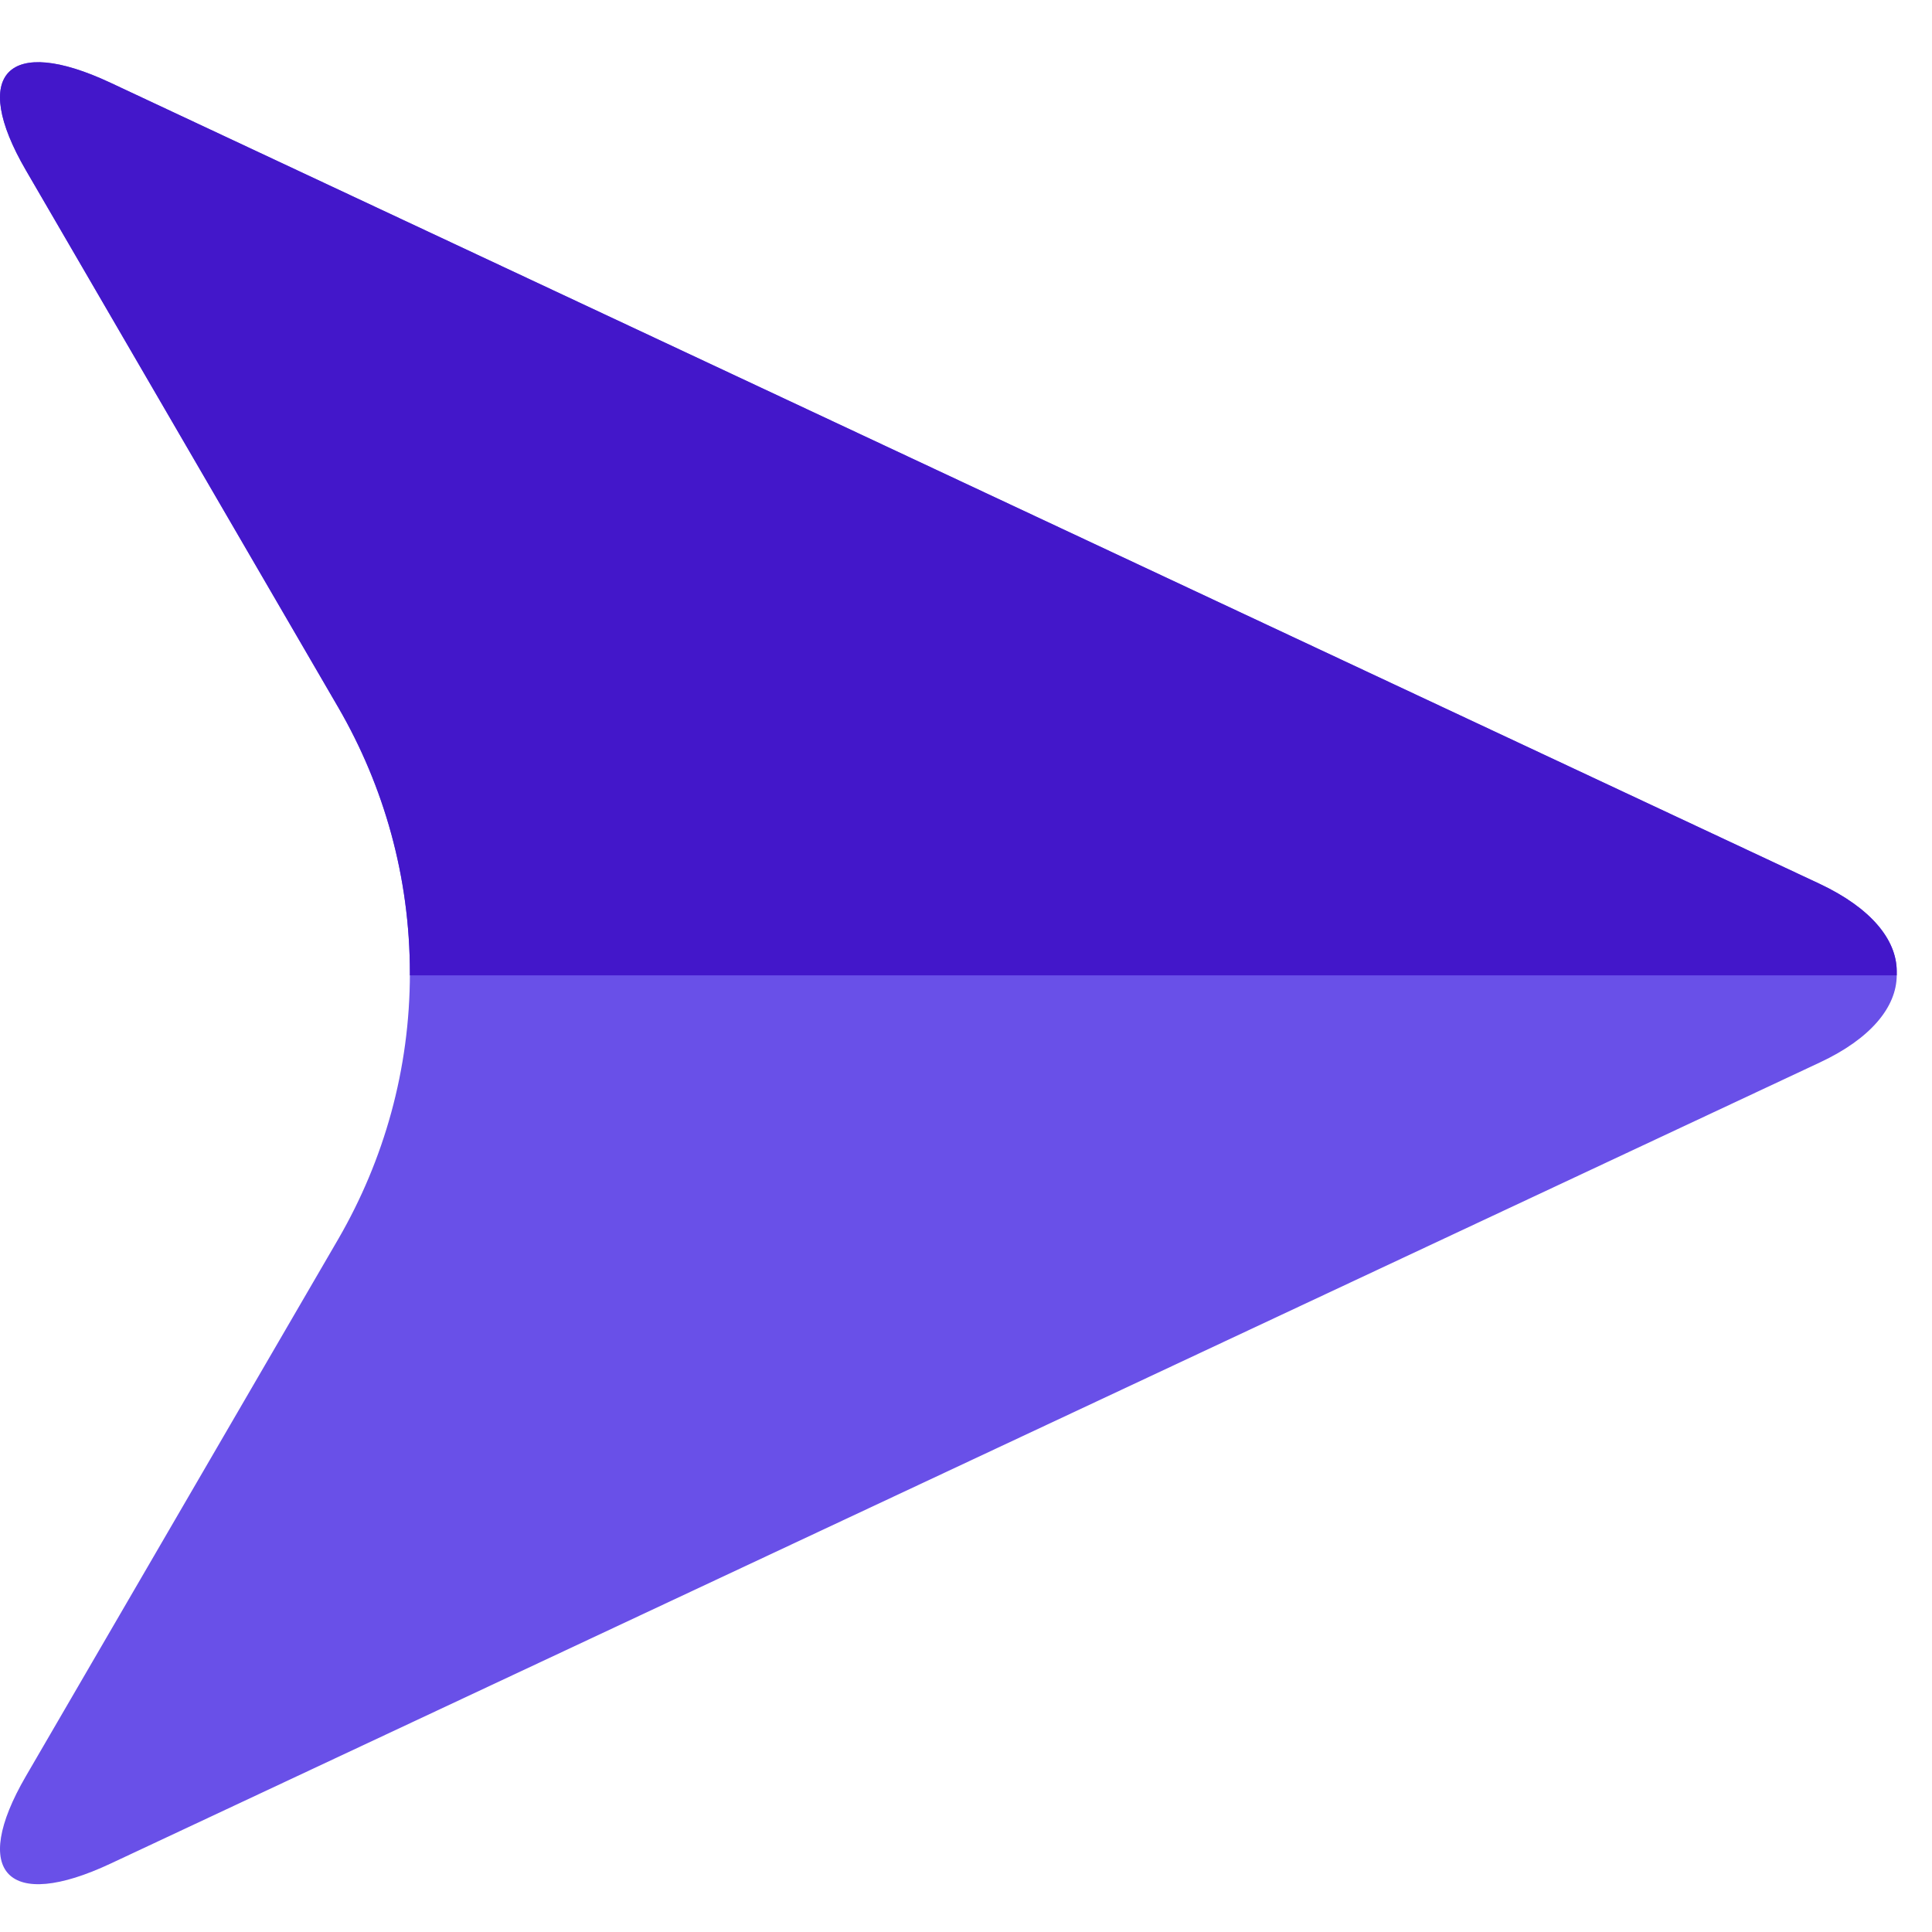
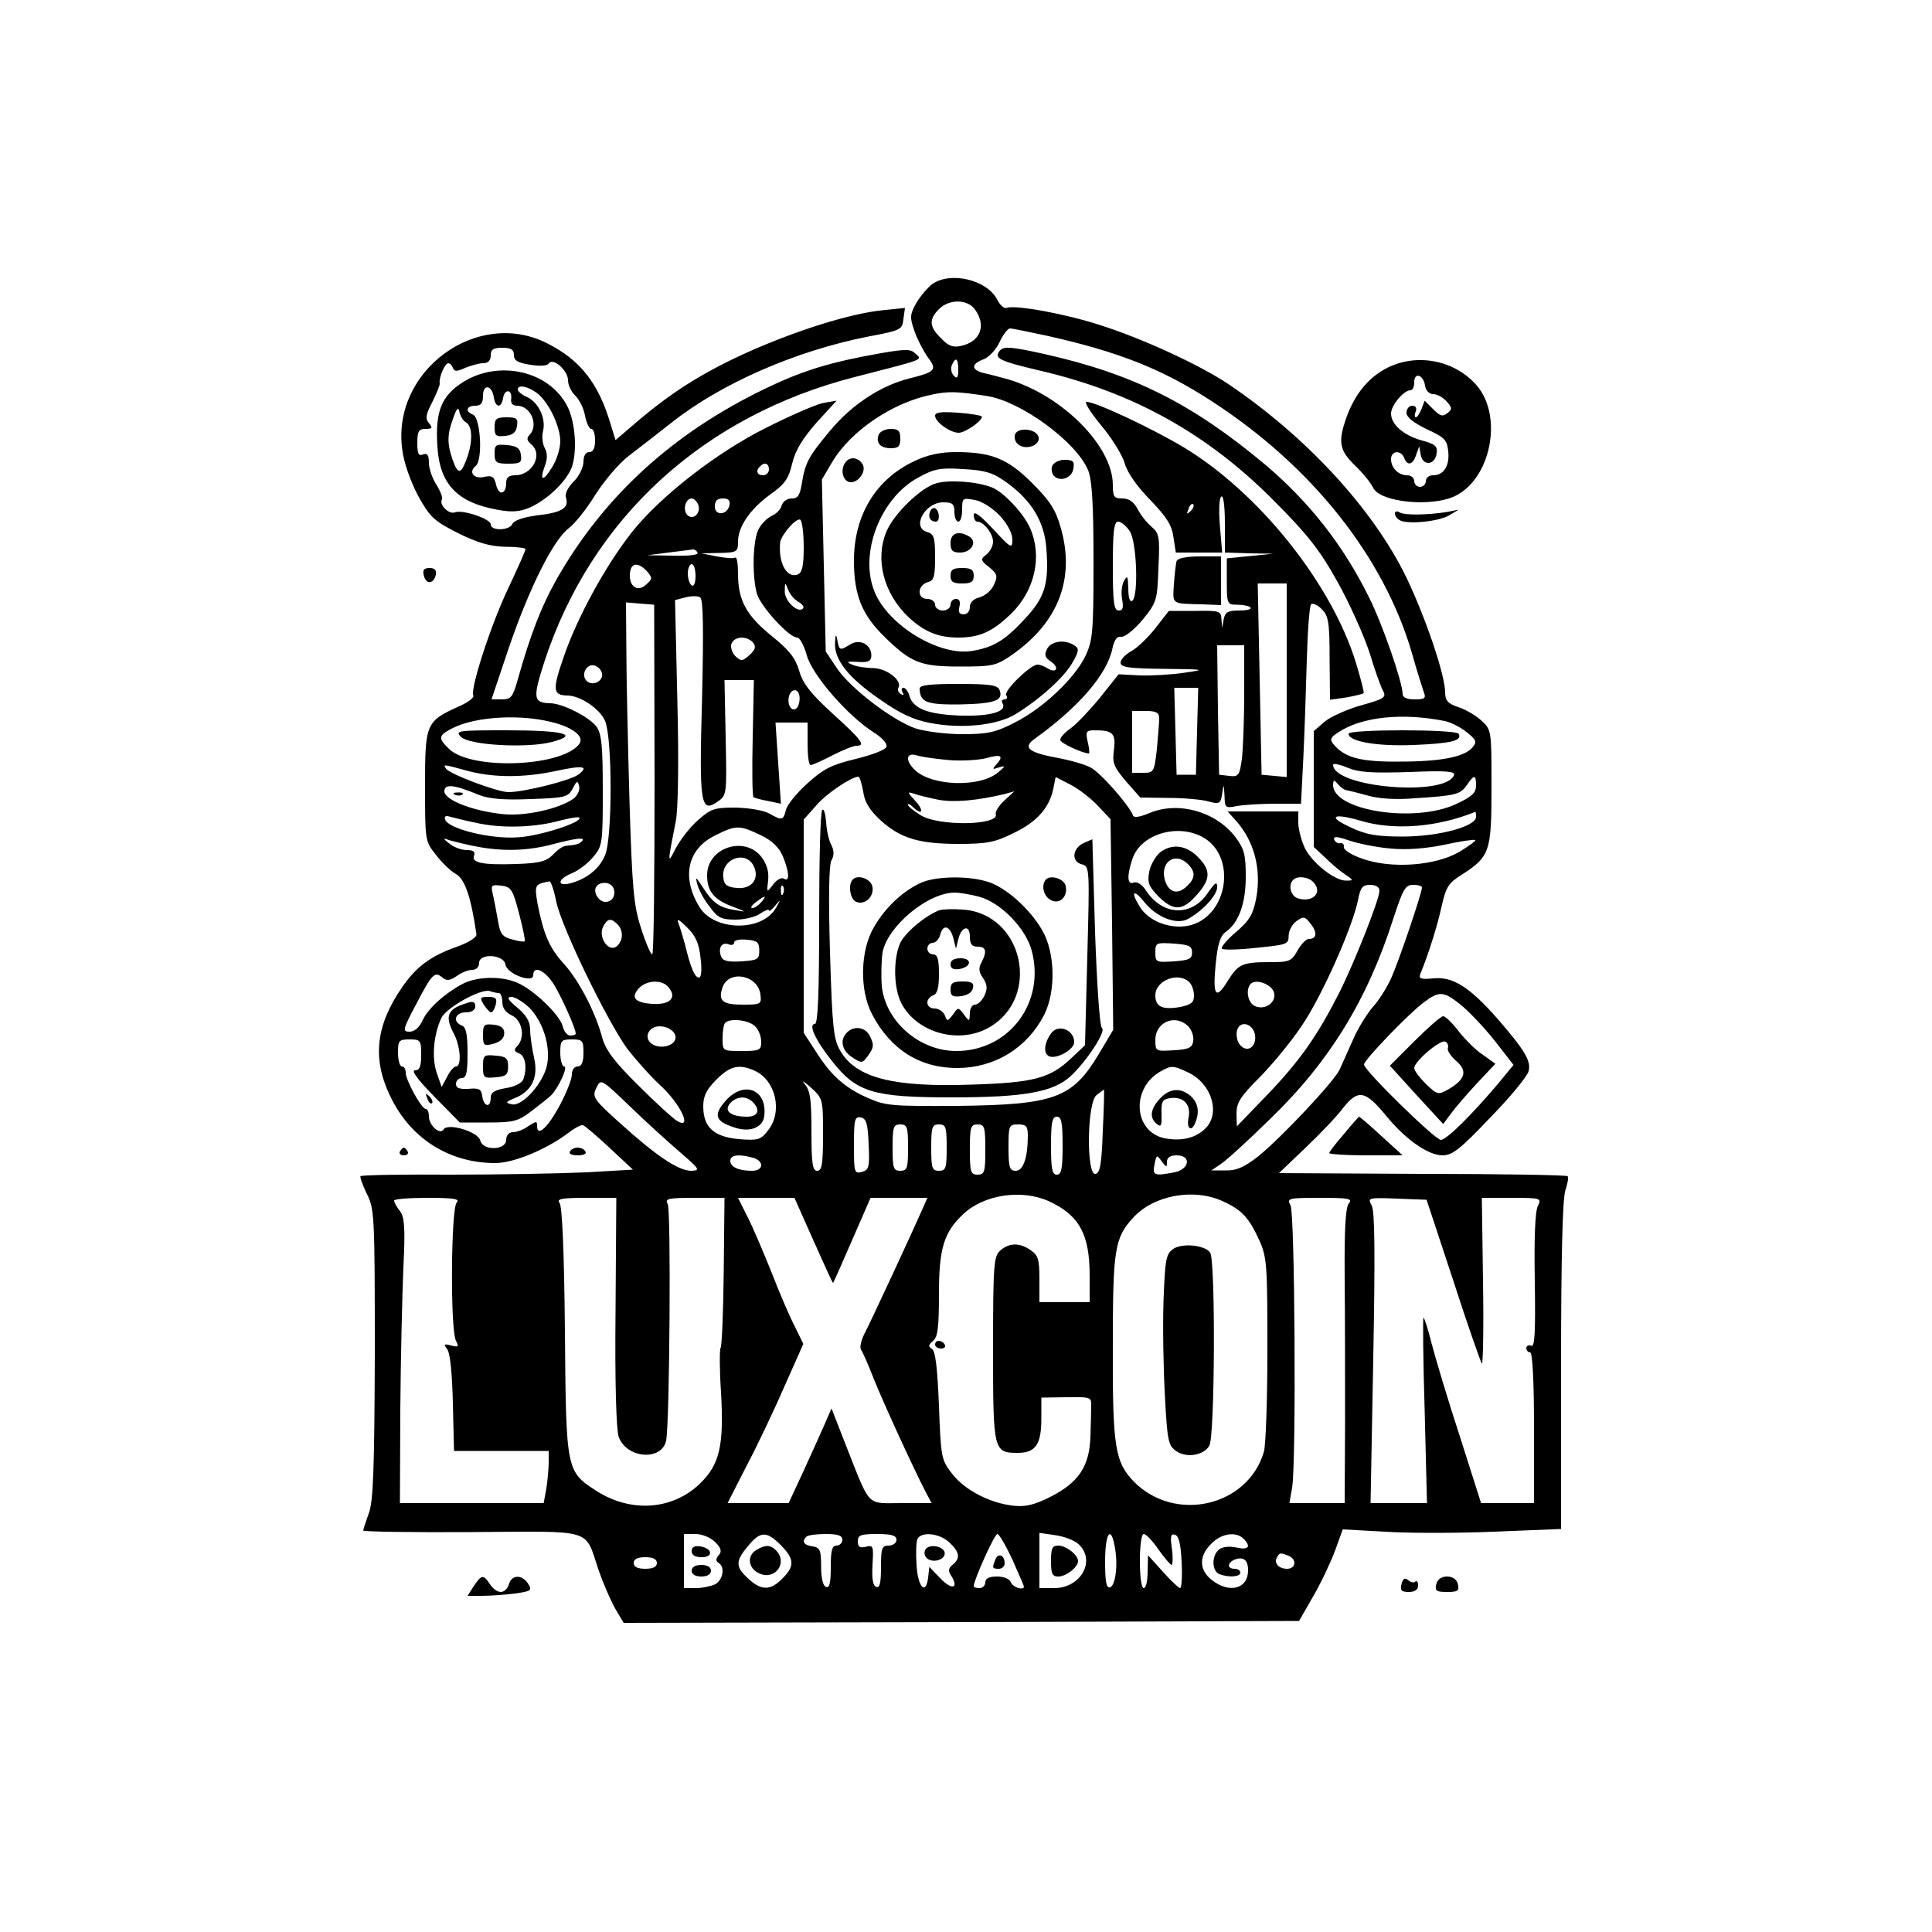
- <svg xmlns="http://www.w3.org/2000/svg" width="31" height="31" viewBox="0 0 31 31" fill="none">
-   <path d="M30.434 15.616V15.652C30.431 16.158 30.018 16.666 29.2 17.048L1.775 29.902C0.126 30.676 -0.483 30.046 0.414 28.502L5.432 19.874C6.16 18.614 6.577 17.163 6.577 15.616C6.577 14.069 6.16 12.616 5.432 11.358L0.414 2.729C-0.483 1.185 0.126 0.555 1.775 1.329L29.2 14.183C30.018 14.569 30.431 15.074 30.434 15.58V15.616Z" fill="#6950E8" />
-   <mask id="mask0_2669_16987" style="mask-type:alpha" maskUnits="userSpaceOnUse" x="0" y="0" width="31" height="16">
-     <rect y="0.65" width="30.5" height="15" fill="#D9D9D9" />
-   </mask>
-   <g mask="url(#mask0_2669_16987)">
-     <path d="M30.434 15.616V15.652C30.431 16.158 30.018 16.666 29.2 17.048L1.775 29.902C0.126 30.676 -0.483 30.046 0.414 28.502L5.432 19.874C6.16 18.614 6.577 17.163 6.577 15.616C6.577 14.069 6.16 12.616 5.432 11.358L0.414 2.729C-0.483 1.185 0.126 0.555 1.775 1.329L29.2 14.183C30.018 14.569 30.431 15.074 30.434 15.58V15.616Z" fill="#4317CA" />
+ <svg xmlns="http://www.w3.org/2000/svg" version="1.0" width="500pt" height="500pt" viewBox="0 0 500 500" preserveAspectRatio="xMidYMid meet">
+   <g transform="translate(0,500) scale(0.1,-0.1)" fill="#000000" stroke="none">
+     <path d="M2413 4265 c-11 -8 -30 -30 -41 -48 -17 -30 -18 -38 -6 -72 7 -21 23 -52 34 -68 26 -34 22 -39 -45 -56 -74 -18 -151 -68 -207 -136 -55 -66 -64 -81 -73 -137 -5 -30 -10 -38 -26 -38 -12 0 -23 -8 -26 -18 -2 -10 -14 -22 -26 -27 -12 -6 -27 -21 -34 -35 -15 -29 -17 -121 -4 -167 10 -33 83 -113 104 -113 7 0 18 -21 25 -46 14 -51 106 -157 174 -200 22 -14 35 -29 32 -37 -3 -8 -38 -21 -79 -31 -62 -15 -83 -25 -125 -63 -28 -25 -53 -56 -56 -69 -7 -28 -10 -28 -44 -9 -14 8 -52 14 -86 15 -55 0 -64 -3 -97 -32 -21 -18 -46 -51 -58 -73 -22 -44 -22 -41 0 70 6 30 8 153 4 311 l-6 261 27 7 c15 4 32 4 38 0 8 -5 9 -79 5 -259 -8 -278 -4 -301 41 -269 23 16 23 19 20 165 l-3 149 38 0 38 0 -3 -149 c-2 -82 -1 -151 2 -154 3 -2 20 -7 38 -10 l33 -7 -7 105 -7 105 42 0 41 0 0 -55 c0 -30 3 -55 8 -55 4 0 29 11 56 25 27 14 55 25 63 25 24 0 13 15 -62 83 -58 53 -78 79 -87 112 -10 33 -26 53 -72 90 -65 53 -86 92 -86 160 0 26 -3 44 -7 42 -5 -3 -26 -1 -48 3 l-40 8 48 1 c44 1 47 3 47 29 0 39 31 84 83 122 38 27 48 41 57 80 8 34 27 65 63 106 l52 57 -35 -6 c-19 -4 -86 -33 -149 -65 -128 -64 -275 -179 -347 -271 -66 -84 -138 -215 -173 -315 -32 -91 -31 -105 7 -106 34 0 85 -35 98 -66 19 -46 19 -302 0 -347 -14 -35 -48 -62 -90 -73 -36 -9 -33 11 4 26 17 7 42 26 55 42 24 28 25 35 25 172 0 115 -3 146 -16 165 -18 25 -87 60 -119 61 -45 1 -47 12 -16 108 122 372 412 637 806 737 183 47 172 43 154 60 -12 12 -25 12 -89 1 -131 -23 -203 -45 -300 -92 -239 -115 -418 -279 -540 -494 -39 -69 -68 -144 -101 -262 -12 -42 -17 -48 -40 -48 l-27 0 44 131 c53 156 116 282 156 312 16 12 47 51 69 87 23 36 61 81 86 100 25 19 75 58 112 87 128 101 320 185 508 222 85 16 88 18 91 45 l4 29 -59 -6 c-85 -9 -221 -52 -347 -108 -117 -53 -195 -102 -287 -180 l-56 -48 -13 42 c-31 105 -78 165 -163 208 -181 93 -404 -70 -376 -274 4 -34 21 -82 41 -120 31 -56 41 -65 104 -97 51 -25 82 -34 121 -35 29 0 53 -3 53 -6 0 -4 -20 -49 -44 -100 -46 -96 -100 -264 -91 -279 3 -5 -14 -18 -37 -28 -86 -39 -88 -44 -88 -206 0 -141 0 -143 28 -178 15 -20 38 -42 52 -50 23 -13 39 -59 53 -156 1 -8 -20 -21 -50 -32 -69 -24 -106 -52 -143 -106 -67 -97 -77 -183 -31 -279 52 -111 153 -175 273 -175 47 0 131 35 186 76 18 14 36 24 41 22 5 -2 36 -28 69 -59 l60 -56 -121 -7 c-67 -3 -225 -6 -351 -6 -126 1 -231 -1 -233 -4 -2 -2 5 -22 16 -45 20 -39 21 -55 21 -413 -1 -299 -4 -381 -15 -413 -8 -22 -15 -43 -15 -46 0 -3 126 -5 281 -4 321 2 291 11 328 -98 11 -32 30 -76 42 -98 l23 -39 874 2 874 3 39 68 c21 37 46 91 56 119 l18 50 109 -6 c60 -4 188 -4 283 0 l173 7 0 422 c0 285 4 432 11 454 6 18 9 34 6 37 -3 3 -172 6 -376 6 l-371 2 68 65 c38 36 83 83 99 105 38 47 56 44 109 -20 50 -62 110 -104 147 -104 26 0 46 16 124 98 52 53 96 107 99 120 7 26 -10 54 -80 135 -73 83 -116 110 -166 105 -33 -3 -39 -1 -34 12 20 48 44 124 55 175 11 49 18 60 50 80 75 48 79 60 79 227 0 148 0 149 -26 173 -14 13 -41 29 -60 35 -27 9 -34 17 -34 38 0 45 -50 192 -100 297 -86 177 -258 364 -461 501 -73 49 -222 118 -333 153 -89 29 -220 53 -242 44 -5 -2 -17 8 -24 23 -27 50 -120 72 -167 39z m111 -67 c29 -41 13 -82 -36 -93 -21 -5 -33 -1 -52 19 -31 30 -33 49 -6 76 27 27 75 26 94 -2z m186 -67 c183 -41 296 -85 424 -168 260 -168 447 -403 520 -653 13 -47 28 -93 31 -102 6 -15 2 -18 -24 -18 -20 0 -31 5 -31 14 0 30 -53 183 -87 250 -67 136 -155 247 -268 343 -189 158 -341 235 -573 287 -86 19 -104 20 -114 9 -17 -20 -4 -27 107 -53 238 -56 429 -162 600 -334 89 -89 121 -130 166 -211 31 -55 68 -138 83 -183 14 -46 30 -92 36 -101 8 -16 1 -20 -56 -36 -36 -10 -79 -29 -95 -42 l-29 -25 0 -150 0 -150 28 -26 c15 -15 38 -35 52 -44 23 -16 24 -17 4 -17 -28 -1 -85 43 -106 82 -9 18 -17 47 -18 65 l0 32 -92 0 -91 0 20 -22 c49 -54 68 -127 54 -203 -8 -41 -17 -57 -52 -87 -24 -20 -40 -40 -37 -43 3 -4 44 -3 89 2 79 8 84 9 84 31 0 13 9 30 20 38 18 13 22 13 37 -7 18 -22 16 -39 -5 -39 -7 0 -20 -14 -29 -30 -16 -28 -21 -30 -72 -30 -70 0 -81 -5 -107 -46 -32 -53 -41 -43 -33 39 5 53 12 75 26 85 34 24 52 74 52 143 0 58 -4 72 -27 103 -51 66 -147 93 -222 62 -26 -11 -41 -13 -43 -6 -9 25 -84 111 -110 124 -15 8 -54 19 -87 25 -71 13 -88 26 -60 47 116 83 190 168 204 236 5 23 12 32 23 30 9 -1 33 18 55 44 37 46 38 50 41 135 4 80 2 89 -18 106 -12 10 -28 30 -36 46 -10 18 -22 27 -39 27 -22 0 -25 4 -25 35 0 100 -130 231 -270 273 -19 5 -47 13 -62 16 -35 8 -36 24 -3 36 14 5 33 25 42 45 9 19 21 35 27 35 6 0 49 -9 96 -19z m-1380 -50 c0 -14 10 -20 42 -25 25 -4 44 -3 48 3 10 17 50 -17 50 -43 0 -13 9 -31 19 -40 10 -10 22 -33 25 -52 4 -19 11 -34 16 -34 6 0 10 -13 10 -30 0 -20 -5 -30 -15 -30 -9 0 -15 -9 -15 -25 0 -14 -11 -37 -25 -51 -16 -16 -24 -32 -20 -43 8 -26 -12 -38 -77 -45 -35 -5 -58 -13 -62 -22 -7 -17 -56 -19 -56 -1 0 14 -73 39 -93 31 -15 -6 -42 20 -33 34 2 4 -4 21 -15 38 -10 16 -19 41 -19 56 0 20 -4 26 -15 22 -12 -5 -15 2 -15 30 0 30 4 36 21 36 18 0 19 3 9 15 -10 12 -8 22 9 55 11 22 20 44 19 48 -3 13 13 52 22 52 5 0 10 -6 12 -12 4 -10 10 -10 32 0 15 6 36 12 46 12 13 0 20 7 20 20 0 16 7 20 30 20 23 0 30 -5 30 -19z m1150 -38 c0 -20 -3 -24 -11 -16 -7 7 -9 19 -6 27 10 24 17 19 17 -11z m75 -68 c88 -14 231 -119 261 -192 10 -24 14 -87 14 -235 0 -185 -2 -205 -21 -246 -29 -59 -111 -136 -183 -172 -50 -26 -71 -30 -136 -30 -42 0 -96 7 -121 15 -60 21 -170 105 -204 157 l-28 42 -5 223 -5 222 26 44 c48 82 158 156 260 176 42 9 64 8 142 -4z m-565 -190 c0 -8 -7 -15 -15 -15 -16 0 -20 12 -8 23 11 12 23 8 23 -8z m-183 -91 c8 -21 -13 -42 -28 -27 -13 13 -5 43 11 43 6 0 13 -7 17 -16z m81 -1 c-5 -26 -38 -29 -38 -4 0 15 6 21 21 21 14 0 19 -5 17 -17z m192 -109 c0 -50 -4 -66 -16 -71 -28 -10 -50 30 -45 83 2 19 42 65 52 59 5 -4 9 -35 9 -71z m844 41 c18 -28 23 -169 6 -180 -6 -4 -10 9 -10 32 -1 32 -2 35 -11 20 -6 -11 -8 -32 -5 -48 4 -22 2 -29 -9 -29 -12 0 -15 20 -15 115 0 91 3 115 14 115 7 0 21 -11 30 -25z m-1119 -55 c4 -6 -19 -9 -62 -8 l-68 1 55 7 c30 4 58 7 62 8 4 1 10 -2 13 -8z m-131 -48 c15 -18 15 -20 -2 -35 -20 -19 -42 -7 -42 23 0 33 19 38 44 12z m126 -13 c0 -17 -4 -28 -10 -24 -5 3 -10 17 -10 31 0 13 5 24 10 24 6 0 10 -14 10 -31z m267 -67 c10 -6 15 -13 11 -17 -13 -13 -48 20 -47 45 0 24 1 24 9 3 5 -12 17 -26 27 -31z m-373 -459 c0 -249 -2 -453 -6 -453 -4 0 -17 30 -29 68 -19 58 -23 101 -30 332 -4 146 -8 320 -8 388 l-1 123 36 -3 37 -3 1 -452z m255 354 c8 -11 6 -18 -9 -32 -19 -17 -22 -17 -37 -3 -9 9 -13 24 -10 32 8 20 40 21 56 3z m-391 -80 c4 -20 -25 -34 -40 -19 -15 15 -1 44 19 40 10 -2 19 -11 21 -21z m508 -83 c-3 -8 -10 -12 -16 -9 -14 9 -12 42 3 48 14 5 21 -17 13 -39z m-626 -46 c50 -15 73 -37 58 -55 -48 -58 -277 -66 -335 -12 -30 29 -29 35 7 54 62 32 185 38 270 13z m2299 6 c15 -3 41 -16 57 -29 24 -19 27 -25 15 -39 -21 -25 -81 -37 -189 -37 -101 -1 -142 10 -171 45 -10 12 -8 18 13 31 60 40 165 51 275 29z m-1284 -101 c34 -3 78 0 98 5 38 11 46 6 25 -17 -11 -12 -9 -13 7 -7 18 5 18 4 -2 -13 -46 -39 -169 -36 -214 5 -27 25 -25 48 4 39 12 -4 49 -9 82 -12z m1192 -31 c95 4 120 2 116 -8 -22 -57 -313 -32 -313 27 0 4 17 1 38 -8 29 -12 63 -14 159 -11z m-2437 3 c68 -18 146 -18 230 0 69 15 86 12 56 -10 -20 -15 -140 -45 -180 -45 -29 0 -153 47 -162 61 -7 11 -9 12 56 -6z m1024 -54 c4 -28 17 -48 45 -74 52 -47 100 -61 202 -61 73 0 94 4 142 28 61 29 93 66 103 115 l6 30 37 -19 c20 -10 52 -34 71 -54 l34 -36 4 -273 3 -272 -38 -64 c-68 -113 -114 -130 -363 -133 -172 -1 -188 0 -235 21 -59 26 -95 58 -135 122 l-30 46 0 276 0 276 32 36 c26 31 89 73 109 75 4 0 9 -17 13 -39z m1586 16 c0 -19 -11 -29 -52 -48 -107 -50 -319 -17 -318 50 1 14 2 14 13 1 7 -8 17 -15 22 -15 6 -1 30 -7 55 -14 28 -8 72 -11 120 -7 109 7 119 10 136 34 19 28 24 28 24 -1z m-2336 -34 c-36 -26 -125 -46 -182 -40 -79 8 -152 37 -152 59 0 20 24 18 89 -9 24 -10 64 -14 132 -11 92 3 99 5 111 27 11 21 13 22 17 6 2 -10 -5 -25 -15 -32z m946 -3 c40 -7 98 -2 170 15 l25 7 -26 -24 c-14 -13 -24 -29 -22 -35 10 -29 -147 -32 -194 -3 -18 11 -33 23 -33 27 0 4 5 2 12 -5 24 -24 31 -11 7 15 -21 23 -22 25 -4 19 11 -4 40 -11 65 -16z m1390 -44 c0 -25 -97 -51 -190 -51 -68 0 -95 5 -135 24 -61 28 -46 38 26 17 86 -26 199 -17 297 23 1 1 2 -5 2 -13z m-2590 -15 c64 -15 147 -13 210 3 30 8 57 13 59 10 11 -11 -102 -48 -159 -51 -71 -5 -180 22 -188 46 -3 9 2 11 14 7 11 -3 39 -10 64 -15z m738 -32 c31 -15 48 -32 58 -55 17 -41 18 -68 3 -58 -7 4 -19 -3 -28 -15 -17 -22 -17 -22 -13 11 2 23 -3 41 -18 61 -44 55 -140 23 -140 -48 0 -41 17 -63 65 -81 39 -15 39 -15 6 -9 -40 6 -57 19 -83 60 -18 27 -19 28 -13 5 4 -14 18 -40 32 -57 20 -28 30 -33 66 -33 24 0 53 7 65 16 12 8 22 12 22 8 0 -4 7 1 16 12 15 18 15 17 2 -6 -36 -62 -160 -60 -198 3 -47 77 -31 150 41 185 54 27 62 27 117 1z m1142 -4 c94 -49 68 -211 -36 -231 -48 -9 -102 13 -124 49 -25 40 -17 48 12 12 30 -38 82 -59 111 -44 38 20 77 62 77 83 0 16 -5 13 -25 -16 -42 -61 -116 -58 -159 7 -10 16 -23 24 -32 21 -17 -7 -18 18 -3 62 21 62 113 91 179 57z m489 -31 c43 -4 92 0 140 10 41 9 76 14 79 12 2 -2 -17 -16 -42 -31 -62 -36 -177 -44 -251 -17 -27 9 -49 23 -47 30 1 6 -3 11 -9 10 -6 -2 -14 3 -16 9 -3 9 6 9 38 -2 23 -8 72 -18 108 -21z m-2365 5 c69 -13 132 -11 196 6 61 16 87 19 76 8 -8 -8 -13 -9 -41 -12 -8 0 -23 -11 -34 -23 -17 -17 -34 -22 -94 -24 -88 -3 -118 3 -110 22 3 10 -2 14 -19 14 -13 0 -33 7 -44 16 -19 15 -19 16 1 9 11 -3 42 -11 69 -16z m716 -49 c17 -33 -4 -62 -43 -58 -25 2 -33 8 -35 26 -7 48 56 73 78 32z m1448 -42 c27 -27 0 -55 -39 -43 -19 6 -26 35 -12 48 10 11 38 8 51 -5z m-1958 -53 c14 -66 132 -309 184 -380 21 -27 59 -70 86 -95 51 -47 82 -113 44 -92 -11 6 -56 47 -101 92 -63 62 -85 92 -94 123 -18 68 -60 148 -99 192 -38 41 -53 76 -69 157 -8 48 -7 50 31 57 4 0 12 -24 18 -54z m150 25 c0 -22 -24 -32 -39 -17 -15 15 -14 34 2 40 20 7 37 -4 37 -23z m-247 -53 c10 -38 17 -71 15 -73 -2 -2 -17 0 -33 5 -25 6 -31 14 -37 52 -4 24 -10 54 -13 67 -5 21 -3 23 22 20 25 -3 30 -9 46 -71z m684 51 c-3 -8 -6 -5 -6 6 -1 11 2 17 5 13 3 -3 4 -12 1 -19z m1543 7 c0 -23 -66 -189 -105 -266 -56 -110 -100 -173 -184 -261 l-80 -83 -1 33 c0 28 10 44 58 92 32 32 82 92 110 134 53 77 134 260 147 329 6 30 11 37 31 37 15 0 24 -6 24 -15z m110 8 c0 -14 -59 -188 -79 -233 -11 -25 -33 -60 -49 -77 -15 -18 -39 -56 -51 -85 -13 -29 -28 -63 -34 -76 -15 -32 -152 -177 -210 -224 -37 -29 -58 -38 -85 -37 l-37 0 25 17 c14 9 71 61 128 117 153 148 251 308 318 518 25 76 31 87 51 87 13 0 23 -3 23 -7z m-1710 -38 c-7 -8 -17 -15 -23 -15 -6 0 -2 7 9 15 25 19 30 19 14 0z m-157 -144 c4 -31 2 -51 -4 -51 -11 0 -22 26 -36 85 -6 22 -14 48 -18 58 -4 11 4 6 22 -12 23 -22 32 -42 36 -80z m-215 87 c16 -16 15 -43 -2 -57 -21 -17 -49 24 -35 51 11 21 20 23 37 6z m367 -68 c0 -23 -4 -25 -46 -28 -36 -2 -48 1 -53 13 -8 22 2 38 20 31 8 -3 14 -1 14 5 0 6 15 9 33 7 27 -2 32 -7 32 -28z m1120 -5 c0 -17 -8 -20 -47 -23 -46 -3 -48 -2 -48 23 0 25 2 26 48 23 39 -3 47 -6 47 -23z m-1777 -31 c3 -24 72 -50 72 -28 0 27 30 13 53 -23 21 -34 57 -115 57 -128 0 -3 -6 -5 -14 -5 -8 0 -17 11 -20 25 -8 29 -75 94 -118 112 -42 18 -107 16 -144 -5 -47 -26 -88 -64 -101 -94 -8 -17 -20 -28 -33 -28 -19 0 -18 5 17 71 41 79 48 86 68 69 11 -9 19 -8 37 4 12 9 30 16 40 16 10 0 18 7 18 18 0 26 64 22 68 -4z m660 -78 c3 -25 1 -26 -46 -26 -53 0 -64 10 -52 45 16 46 92 32 98 -19z m1110 32 c7 -7 12 -22 12 -35 0 -17 -7 -23 -35 -29 -46 -8 -65 0 -65 30 0 39 60 62 88 34z m-1348 -13 c23 -27 4 -46 -42 -43 -46 3 -57 17 -33 42 21 20 59 21 75 1z m1564 -7 c15 -24 -13 -53 -43 -43 -21 6 -29 43 -14 59 12 12 45 2 57 -16z m-2003 -8 c5 0 9 -11 9 -23 0 -16 9 -28 25 -35 27 -13 35 -58 13 -80 -9 -9 -7 -13 5 -18 17 -6 22 -39 11 -68 -4 -9 -23 -19 -45 -22 -29 -5 -39 -11 -39 -25 0 -27 -18 -24 -22 4 -2 18 -8 22 -36 19 -23 -1 -32 2 -32 13 0 8 7 15 15 15 12 0 15 14 15 65 0 49 -4 67 -15 71 -25 10 -17 34 10 34 16 0 25 6 25 16 0 11 -6 14 -22 8 -50 -15 -58 -33 -33 -80 17 -33 20 -84 5 -84 -5 0 -16 -12 -23 -27 l-14 -26 -13 37 c-13 40 -8 97 12 141 12 27 104 78 126 70 8 -3 18 -5 23 -5z m2489 -30 c21 -17 61 -59 88 -93 l49 -63 -37 -45 c-68 -81 -136 -149 -151 -149 -15 0 -199 180 -199 195 0 12 119 135 155 161 40 30 51 29 95 -6z m-2410 -8 c35 -36 55 -98 46 -147 -9 -47 -64 -109 -91 -103 -18 4 -17 6 7 16 45 18 62 55 50 105 -5 23 -10 55 -10 72 0 21 -10 38 -33 57 -25 21 -29 28 -15 28 9 0 30 -13 46 -28z m584 -48 c9 -8 16 -26 16 -40 0 -22 -4 -24 -50 -24 -50 0 -50 0 -50 33 0 19 3 37 7 40 12 13 62 7 77 -9z m1121 0 c9 -9 15 -26 13 -38 -2 -17 -11 -22 -50 -24 -47 -3 -48 -3 -48 27 0 46 52 68 85 35z m-1327 -32 c-4 -21 -44 -28 -63 -12 -17 14 -9 37 13 43 25 5 54 -12 50 -31z m1500 9 c4 -28 -17 -45 -35 -29 -14 11 -17 40 -6 52 14 14 38 0 41 -23z m-2158 -51 c0 -30 -4 -40 -16 -40 -11 0 8 -25 49 -67 l67 -68 73 0 c66 0 78 3 113 30 21 16 44 34 50 40 19 19 45 75 34 75 -5 0 -10 16 -10 35 0 32 2 35 30 35 28 0 30 -3 30 -35 0 -24 -5 -35 -15 -35 -9 0 -15 -9 -15 -21 0 -12 -14 -47 -31 -79 -31 -58 -59 -84 -59 -54 0 13 -2 13 -22 0 -12 -9 -30 -16 -40 -16 -11 0 -18 -8 -18 -20 0 -27 -60 -29 -67 -2 -5 23 -84 47 -95 29 -9 -15 -38 10 -38 34 0 11 -4 19 -8 19 -11 0 -52 74 -52 94 0 9 -4 16 -10 16 -5 0 -10 16 -10 35 0 32 2 35 30 35 28 0 30 -2 30 -40z m863 -41 c55 -25 73 -106 35 -154 -19 -25 -26 -27 -76 -23 -65 6 -92 31 -92 85 0 26 8 43 34 69 36 36 59 41 99 23z m1123 -5 c60 -29 83 -105 44 -144 -25 -25 -61 -34 -105 -26 -82 16 -89 131 -10 174 27 15 31 15 71 -4z m-1316 -206 c51 -44 53 -47 29 -48 -33 0 -90 38 -184 123 -69 62 -73 68 -62 91 12 25 12 25 87 -47 41 -40 100 -93 130 -119z m370 45 c0 -76 -3 -93 -15 -93 -12 0 -15 18 -15 102 0 82 -3 105 -17 122 -10 12 -3 8 15 -8 32 -29 32 -31 32 -123z m724 10 c-3 -86 -7 -109 -19 -111 -24 -5 -22 186 3 204 9 7 18 14 19 14 1 0 0 -48 -3 -107z m-606 -34 c3 -60 1 -67 -18 -72 -19 -5 -20 -1 -20 70 0 66 2 74 18 71 14 -3 18 -16 20 -69z m502 -4 c0 -60 -3 -75 -15 -75 -12 0 -15 15 -15 75 0 60 3 75 15 75 12 0 15 -15 15 -75z m-400 -5 c0 -53 -2 -60 -20 -60 -18 0 -20 7 -20 60 0 53 2 60 20 60 18 0 20 -7 20 -60z m100 0 c0 -53 -2 -60 -20 -60 -18 0 -20 7 -20 60 0 53 2 60 20 60 18 0 20 -7 20 -60z m100 -5 c0 -58 -2 -65 -20 -65 -18 0 -20 7 -20 65 0 58 2 65 20 65 18 0 20 -7 20 -65z m110 36 c0 -57 -12 -91 -31 -91 -16 0 -19 8 -19 60 0 57 1 60 25 60 21 0 25 -5 25 -29z m-712 -57 c30 -8 29 -34 -2 -34 -35 0 -56 10 -56 26 0 15 21 18 58 8z m1072 -11 c0 11 8 17 25 17 39 0 34 -36 -6 -44 -52 -10 -57 -8 -51 21 5 25 6 25 18 8 13 -17 14 -17 14 -2z m-305 -102 c78 -36 105 -85 105 -192 l0 -69 -65 0 -65 0 0 59 c0 51 -3 62 -22 75 -29 21 -57 20 -80 -1 -16 -15 -18 -36 -18 -254 0 -264 1 -269 64 -269 46 0 61 22 61 88 l0 55 65 1 c61 1 65 0 64 -21 0 -13 -1 -49 -2 -82 -3 -76 -30 -117 -102 -154 -41 -21 -65 -27 -95 -24 -62 6 -129 41 -161 83 -28 36 -29 42 -34 176 -4 98 -9 141 -18 147 -10 6 -10 10 3 21 12 10 15 35 15 122 0 118 13 159 63 206 54 51 152 65 222 33z m450 0 c49 -22 68 -43 95 -103 19 -43 20 -66 20 -280 0 -128 -4 -247 -9 -265 -41 -141 -228 -185 -335 -79 -50 51 -57 88 -56 350 0 252 4 282 53 335 53 58 157 77 232 42z m-1983 -3 c-15 -15 -17 -330 -2 -358 8 -15 7 -17 -13 -12 -18 5 -20 3 -10 -9 8 -10 13 -61 15 -140 l3 -124 123 0 122 0 0 -30 c0 -16 -3 -47 -6 -67 l-7 -38 -186 0 -186 0 1 243 c1 133 5 299 8 368 5 101 3 129 -9 145 -8 10 -15 22 -15 27 0 4 39 7 87 7 68 0 84 -3 75 -12z m411 -282 c-2 -183 2 -306 8 -324 20 -57 112 -64 123 -10 9 44 13 597 4 612 -8 14 1 16 69 16 l78 0 -2 -191 c-1 -105 -5 -194 -8 -197 -3 -3 -3 -56 1 -116 8 -138 -4 -187 -55 -236 -71 -68 -177 -75 -265 -20 -81 52 -81 51 -84 415 -2 207 -7 324 -14 332 -8 10 5 13 68 13 l79 0 -2 -294z m512 184 c27 -60 49 -110 51 -110 1 0 23 50 49 110 l48 110 73 0 74 0 -14 -32 c-26 -59 -134 -292 -150 -322 -8 -17 -12 -35 -7 -40 4 -6 19 -40 33 -76 24 -60 100 -226 134 -292 l15 -28 -79 0 c-91 0 -78 -14 -143 150 l-37 95 -17 -39 c-9 -21 -34 -76 -55 -122 l-39 -84 -79 0 -79 0 50 98 c28 53 72 146 98 206 l48 108 -23 47 c-13 25 -40 88 -60 140 -21 52 -48 116 -62 143 l-24 48 73 0 73 0 49 -110z m1386 96 c-9 -10 -12 -69 -11 -193 1 -98 1 -269 1 -380 l-1 -203 -71 0 -72 0 7 40 c11 69 7 709 -4 730 -10 19 -7 20 76 20 74 0 85 -2 75 -14z m270 -200 c37 -115 71 -211 74 -215 3 -3 5 92 3 212 l-3 217 78 0 c75 0 77 -1 67 -21 -7 -13 -10 -81 -8 -193 2 -136 0 -172 -9 -169 -7 3 -13 0 -13 -6 0 -6 5 -11 10 -11 6 0 10 -72 10 -195 l0 -195 -69 0 -68 0 -55 173 c-31 94 -63 202 -73 240 -9 37 -19 67 -21 67 -2 0 -1 -108 3 -240 l6 -240 -73 0 -73 0 7 374 c5 271 4 381 -4 396 -11 20 -10 21 65 18 l77 -3 69 -209z m-1910 -677 c15 -15 18 -24 9 -34 -8 -9 -8 -15 0 -20 17 -10 11 -44 -9 -55 -11 -5 -33 -10 -50 -10 l-31 0 0 70 0 70 30 0 c17 0 39 -9 51 -21z m170 -8 c35 -36 36 -54 4 -86 -31 -32 -55 -32 -89 0 -33 30 -33 45 0 84 32 39 48 39 85 2z m159 14 c0 -8 -7 -15 -15 -15 -12 0 -15 -13 -15 -56 0 -40 -3 -54 -12 -51 -8 2 -13 23 -13 53 0 43 -3 49 -22 52 -23 3 -29 13 -16 25 3 4 26 7 50 7 32 0 43 -4 43 -15z m140 0 c0 -8 -9 -15 -20 -15 -18 0 -20 -7 -20 -56 0 -40 -3 -54 -12 -51 -9 3 -12 21 -10 57 3 49 2 52 -17 47 -16 -4 -21 0 -21 14 0 16 7 19 50 19 38 0 50 -4 50 -15z m137 -7 c27 -25 29 -41 8 -58 -11 -9 -12 -16 -2 -30 19 -32 -1 -35 -30 -4 l-28 29 -3 -28 c-6 -47 -27 -24 -30 33 -2 29 -1 59 2 66 8 21 57 17 83 -8z m163 -44 c16 -37 30 -68 30 -70 0 -11 -29 -2 -34 11 -3 9 -18 15 -36 15 -20 0 -30 -5 -30 -15 0 -8 -7 -15 -15 -15 -8 0 -15 2 -15 5 0 16 54 135 61 135 5 0 22 -30 39 -66z m171 40 c46 -42 7 -114 -63 -114 l-38 0 0 71 0 72 41 -6 c22 -3 49 -13 60 -23z m94 -7 c9 -46 2 -100 -12 -105 -10 -3 -13 15 -13 67 0 74 15 95 25 38z m113 -7 c15 -21 30 -39 34 -40 3 0 4 19 1 41 -5 33 -3 41 8 37 10 -3 15 -25 17 -71 2 -37 0 -67 -4 -67 -3 0 -24 19 -45 43 l-38 42 -1 -42 c0 -24 -4 -43 -10 -43 -6 0 -10 30 -10 70 0 40 4 70 10 70 6 0 23 -18 38 -40z m220 28 c21 -21 13 -30 -18 -23 -19 4 -36 2 -45 -5 -20 -16 -19 -56 1 -64 24 -9 54 -7 54 4 0 6 -7 10 -15 10 -20 0 -19 16 1 24 22 8 34 -1 34 -28 0 -48 -48 -61 -94 -25 -33 26 -34 62 -1 94 26 27 64 32 83 13z m116 -44 c23 -9 20 -34 -3 -34 -22 0 -35 15 -26 30 7 12 8 12 29 4z m-1634 -19 c0 -10 -10 -15 -30 -15 -20 0 -30 5 -30 15 0 10 10 15 30 15 20 0 30 -5 30 -15z" />
+     <path d="M2849 3900 c28 -33 56 -78 62 -100 7 -24 33 -61 67 -95 42 -44 55 -65 59 -96 l6 -39 60 0 60 0 -6 70 c-3 39 -2 72 4 75 5 4 9 -25 9 -69 l0 -76 63 -2 62 -1 -60 -6 -60 -6 0 -60 c0 -58 1 -60 27 -60 14 0 30 -3 34 -7 4 -5 -9 -8 -29 -8 -29 0 -36 -4 -40 -22 l-4 -23 -2 23 c-1 21 -5 22 -68 21 l-68 0 -35 -45 c-19 -24 -47 -51 -62 -59 -16 -9 -28 -22 -28 -30 0 -12 21 -15 113 -16 106 -1 109 -2 52 -10 -33 -5 -85 -8 -115 -7 l-55 3 -47 -59 c-26 -32 -60 -68 -76 -80 -16 -11 -29 -25 -28 -31 0 -8 56 -34 74 -35 2 0 1 14 -3 30 -6 27 -4 30 18 30 47 0 55 -8 50 -50 -5 -34 -1 -44 31 -82 l37 -42 72 -1 c40 0 86 -4 104 -9 29 -8 32 -6 36 20 4 27 4 27 6 -5 1 -32 2 -33 32 -27 17 3 62 6 99 6 l67 0 6 118 c3 64 7 179 9 254 2 75 7 140 11 144 4 4 17 -1 27 -12 18 -17 21 -34 21 -128 l1 -107 42 6 c22 4 43 9 45 11 2 1 -7 36 -19 76 -63 208 -254 446 -451 563 -85 50 -224 115 -247 115 -7 0 10 -27 37 -60z m232 -223 c-10 -9 -11 -8 -5 6 3 10 9 15 12 12 3 -3 0 -11 -7 -18z m249 -438 l0 -250 -32 3 -33 3 -5 248 -5 247 38 0 37 0 0 -251z m-110 -33 c0 -68 -3 -144 -6 -170 -6 -43 -9 -47 -33 -44 l-26 3 -3 168 -2 167 35 0 35 0 0 -124z m-122 -98 l-3 -113 -25 0 -25 0 -3 113 -3 112 31 0 31 0 -3 -112z m-98 33 c0 -10 -3 -46 -6 -80 -7 -59 -8 -61 -35 -61 l-29 0 0 80 0 80 35 0 c27 0 35 -4 35 -19z" />
+     <path d="M3045 3548 c-2 -7 -5 -34 -7 -60 -3 -53 -8 -50 75 -52 l47 -2 0 63 0 63 -55 0 c-36 0 -57 -5 -60 -12z" />
+     <path d="M1198 4011 c-56 -36 -72 -76 -66 -167 6 -97 51 -144 154 -163 37 -7 57 -6 84 5 41 18 86 58 106 96 19 37 15 125 -9 169 -48 90 -177 118 -269 60z m80 -39 c4 -28 20 -29 24 -2 4 25 24 22 21 -2 -2 -12 4 -18 15 -18 36 0 57 -51 32 -76 -8 -8 -6 -15 5 -24 31 -26 3 -80 -42 -80 -16 0 -23 -6 -23 -19 0 -31 -19 -35 -26 -6 -5 22 -11 25 -30 21 -27 -7 -43 12 -23 28 19 15 13 125 -7 133 -21 8 -17 23 6 23 15 0 20 7 20 26 0 31 23 28 28 -4z m110 12 c30 -21 62 -86 62 -126 0 -18 -9 -48 -21 -67 -23 -38 -34 -37 -19 3 7 19 7 33 0 46 -6 11 -8 30 -5 43 9 33 -11 75 -40 89 -14 6 -25 15 -25 20 0 13 24 9 48 -8z m-182 -77 c17 -10 18 -50 2 -94 -15 -41 -23 -42 -37 -2 -14 41 -14 65 2 107 9 26 13 30 16 16 2 -10 9 -23 17 -27z" />
+     <path d="M1280 3894 c0 -22 4 -25 28 -22 19 2 28 9 30 26 3 19 -1 22 -27 22 -27 0 -31 -4 -31 -26z" />
+     <path d="M1280 3826 c0 -23 4 -26 36 -26 31 0 35 3 32 23 -2 17 -11 23 -35 25 -30 3 -33 1 -33 -22z" />
+     <path d="M2420 3924 c0 -16 39 -44 61 -44 18 0 67 35 59 43 -3 2 -31 7 -62 9 -43 3 -58 1 -58 -8z" />
+     <path d="M2274 3875 c-8 -21 4 -35 32 -35 19 0 24 5 24 25 0 20 -5 25 -25 25 -14 0 -28 -7 -31 -15z" />
+     <path d="M2627 3876 c-3 -8 0 -20 8 -26 19 -16 57 -3 53 18 -4 22 -53 28 -61 8z" />
+     <path d="M2365 3806 c-99 -47 -155 -140 -155 -257 0 -90 21 -141 81 -199 68 -66 92 -75 194 -75 85 0 93 2 135 31 120 84 163 198 125 329 -13 46 -28 69 -73 114 -64 64 -106 81 -198 81 -41 0 -74 -7 -109 -24z m238 -53 c67 -48 100 -103 105 -173 7 -92 -4 -126 -56 -182 -53 -57 -82 -74 -139 -83 -84 -12 -213 66 -249 152 -42 99 14 245 114 298 40 22 57 25 115 21 56 -3 76 -9 110 -33z" />
+     <path d="M2422 3749 c-40 -12 -109 -79 -128 -125 -30 -72 -7 -160 57 -221 41 -38 77 -53 129 -53 55 0 89 15 138 63 60 59 80 147 48 220 -17 39 -70 95 -100 106 -39 15 -111 20 -144 10z m166 -84 c19 -21 32 -45 32 -61 0 -25 -3 -24 -50 27 -34 36 -50 48 -50 36 0 -9 4 -17 9 -17 17 0 41 -31 41 -52 0 -11 -8 -26 -17 -33 -16 -12 -16 -15 7 -33 21 -17 23 -23 12 -46 -6 -14 -23 -28 -37 -32 -16 -4 -25 -13 -25 -25 0 -11 -7 -19 -16 -19 -11 0 -15 6 -11 20 3 13 0 20 -9 20 -8 0 -14 -7 -14 -15 0 -8 -9 -15 -20 -15 -11 0 -20 7 -20 15 0 8 -9 15 -20 15 -13 0 -20 7 -20 19 0 10 9 21 20 24 17 4 20 14 20 65 0 51 -3 60 -20 65 -42 11 -7 77 41 77 24 0 29 -4 29 -25 0 -14 5 -25 10 -25 6 0 10 14 10 31 0 30 1 31 33 25 18 -3 46 -21 65 -41z" />
+     <path d="M2407 3676 c-6 -15 1 -26 15 -26 11 0 10 27 -1 34 -5 3 -11 0 -14 -8z" />
+     <path d="M2460 3595 c0 -20 5 -25 25 -25 29 0 45 28 24 41 -27 17 -49 10 -49 -16z" />
+     <path d="M2460 3510 c0 -16 7 -20 30 -20 23 0 30 4 30 20 0 16 -7 20 -30 20 -23 0 -30 -4 -30 -20z" />
+     <path d="M2191 3807 c-16 -16 -13 -47 5 -54 20 -7 45 22 38 42 -8 19 -30 25 -43 12z" />
+     <path d="M2723 3794 c-3 -8 -1 -20 5 -26 16 -16 47 -5 50 20 3 18 -1 22 -23 22 -14 0 -28 -7 -32 -16z" />
+     <path d="M2161 3336 c-2 -44 35 -90 116 -146 53 -37 87 -53 130 -61 82 -16 173 -6 220 22 64 39 129 98 149 135 17 30 17 36 4 44 -25 16 -59 11 -70 -9 -8 -16 -6 -23 11 -34 22 -16 12 -31 -11 -16 -8 5 -19 9 -25 9 -18 0 -88 -68 -81 -79 4 -6 2 -11 -4 -11 -6 0 -9 -4 -6 -9 14 -22 -28 -35 -107 -33 -86 3 -125 18 -134 53 -3 10 -10 19 -15 19 -5 0 -6 -5 -2 -12 4 -7 3 -8 -5 -4 -6 4 -9 11 -6 16 11 18 -29 50 -65 51 -19 0 -44 4 -55 9 -16 7 -13 9 15 7 28 -2 35 2 35 17 0 28 -30 44 -55 28 -26 -16 -28 -16 -33 11 -3 18 -5 16 -6 -7z" />
+     <path d="M2380 3218 c1 -36 18 -42 106 -41 89 2 111 10 101 37 -5 13 -25 16 -107 16 -73 0 -100 -3 -100 -12z" />
+     <path d="M1193 3093 c22 -22 173 -30 236 -13 72 19 30 30 -119 30 -126 0 -133 -1 -117 -17z" />
+     <path d="M3490 3101 c0 -20 74 -33 169 -29 96 4 126 11 116 29 -8 12 -285 12 -285 0z" />
+     <path d="M2128 2904 c-5 -4 -8 -130 -8 -281 0 -187 -3 -273 -11 -273 -18 0 1 -42 45 -97 63 -80 106 -93 309 -93 190 0 264 14 309 56 43 41 91 116 80 123 -6 4 -13 109 -18 248 l-7 241 -23 -10 c-29 -14 -32 -48 -4 -55 20 -5 20 -11 14 -237 l-6 -231 -38 -36 c-54 -50 -96 -61 -256 -66 -202 -7 -298 17 -339 87 -18 31 -21 58 -27 255 -4 141 -3 227 4 239 7 12 7 25 -1 40 -6 11 -12 38 -13 59 -2 22 -6 35 -10 31z" />
+     <path d="M2207 2724 c-13 -13 -7 -52 9 -58 22 -9 46 13 42 38 -3 21 -37 34 -51 20z" />
+     <path d="M2385 2716 c-46 -20 -93 -63 -123 -115 -36 -60 -38 -164 -5 -226 48 -92 125 -140 223 -139 95 1 178 52 222 137 31 61 29 162 -5 220 -34 58 -97 113 -144 126 -51 15 -131 13 -168 -3z m150 -37 c55 -15 120 -82 135 -139 36 -134 -58 -260 -195 -260 -96 0 -184 77 -193 169 -2 27 -1 66 2 86 13 68 116 154 186 155 14 0 43 -5 65 -11z" />
+     <path d="M2430 2644 c-39 -16 -89 -59 -101 -86 -18 -43 -16 -117 4 -155 40 -76 148 -106 225 -63 138 77 91 295 -66 306 -26 2 -54 1 -62 -2z m37 -71 l7 -28 6 24 c8 34 30 39 30 7 0 -19 5 -26 20 -26 22 0 25 -12 10 -41 -8 -14 -7 -25 4 -40 11 -17 12 -27 4 -45 -6 -13 -17 -24 -25 -24 -7 0 -13 -10 -13 -22 -1 -22 -1 -23 -15 -4 -15 20 -15 20 -29 0 -14 -18 -15 -18 -21 -1 -4 9 -16 17 -26 17 -23 0 -26 25 -4 34 11 4 15 20 15 56 0 38 -4 50 -15 50 -8 0 -15 7 -15 15 0 8 6 15 14 15 7 0 16 9 19 20 7 29 25 25 34 -7z" />
+     <path d="M2460 2504 c0 -10 7 -14 22 -12 32 5 35 28 4 28 -17 0 -26 -5 -26 -16z" />
+     <path d="M2460 2439 c0 -16 5 -20 27 -17 17 2 29 10 31 21 3 13 -3 17 -27 17 -25 0 -31 -4 -31 -21z" />
+     <path d="M2707 2724 c-13 -14 -7 -43 12 -53 23 -13 45 8 39 36 -3 18 -38 30 -51 17z" />
+     <path d="M2192 2328 c-19 -19 -14 -46 13 -64 24 -16 27 -16 40 2 17 23 18 30 5 55 -12 21 -40 25 -58 7z" />
+     <path d="M2722 2328 c-20 -26 -23 -55 -6 -62 20 -7 64 18 64 37 0 31 -39 47 -58 25z" />
+     <path d="M1178 2943 c7 -3 16 -2 19 1 4 3 -2 6 -13 5 -11 0 -14 -3 -6 -6z" />
+     <path d="M3001 2793 c-11 -10 -24 -32 -27 -50 -5 -27 -1 -37 24 -63 40 -39 63 -38 101 6 36 41 35 65 -5 102 -30 26 -64 28 -93 5z m73 -29 c21 -21 20 -37 -4 -59 -24 -22 -47 -14 -56 20 -11 45 28 71 60 39z" />
+     <path d="M1252 2400 c7 -11 16 -20 19 -20 4 0 9 9 12 20 4 16 0 20 -19 20 -22 0 -23 -2 -12 -20z" />
+     <path d="M1250 2322 c0 -28 2 -30 28 -23 17 5 27 14 27 27 0 13 -8 20 -27 22 -25 3 -28 0 -28 -26z" />
+     <path d="M1250 2240 c0 -29 2 -31 33 -28 27 2 32 7 32 28 0 21 -5 26 -32 28 -31 3 -33 1 -33 -28z" />
+     <path d="M3661 2306 l-64 -64 69 -76 69 -75 20 27 c11 15 41 50 67 78 l48 51 -32 23 c-19 12 -46 40 -63 61 -16 21 -34 39 -40 39 -6 0 -39 -29 -74 -64z m86 -19 c-2 -6 8 -21 22 -33 30 -26 23 -48 -22 -74 -25 -14 -28 -13 -57 15 -16 16 -30 34 -30 41 0 17 69 76 81 68 6 -3 8 -11 6 -17z" />
+     <path d="M1106 2157 c3 -10 9 -15 12 -12 3 3 0 11 -7 18 -10 9 -11 8 -5 -6z" />
+     <path d="M1876 2149 c-30 -35 -24 -51 22 -66 42 -15 76 -2 80 29 8 70 -55 93 -102 37z m72 -1 c21 -21 14 -38 -15 -38 -42 0 -60 15 -44 34 16 19 42 21 59 4z" />
+     <path d="M3002 2157 c-25 -27 -28 -50 -8 -66 11 -9 13 -4 12 26 -1 32 2 38 22 41 34 5 55 -16 48 -50 -6 -30 8 -39 18 -12 11 28 6 50 -12 67 -26 23 -55 21 -80 -6z" />
+     <path d="M2420 1520 c0 -5 7 -10 16 -10 8 0 12 5 9 10 -3 6 -10 10 -16 10 -5 0 -9 -4 -9 -10z" />
+     <path d="M3035 1767 c-18 -14 -20 -29 -24 -138 -2 -67 0 -178 4 -246 6 -114 9 -125 30 -139 27 -18 71 -10 85 15 14 27 16 476 2 499 -13 20 -74 26 -97 9z" />
+     <path d="M1790 986 c0 -11 9 -16 26 -16 31 0 28 23 -4 28 -15 2 -22 -2 -22 -12z" />
+     <path d="M1790 935 c0 -9 9 -15 25 -15 16 0 25 6 25 15 0 9 -9 15 -25 15 -16 0 -25 -6 -25 -15z" />
+     <path d="M1958 989 c-26 -15 -22 -48 7 -61 41 -19 75 28 43 60 -14 14 -27 15 -50 1z" />
+     <path d="M2395 990 c-4 -7 -3 -16 3 -22 14 -14 47 -6 47 12 0 18 -40 26 -50 10z" />
+     <path d="M2576 964 c-9 -22 -8 -24 9 -24 8 0 15 6 15 14 0 22 -17 28 -24 10z" />
+     <path d="M2720 960 c0 -33 3 -40 19 -40 20 0 51 24 51 40 0 16 -31 40 -51 40 -16 0 -19 -7 -19 -40z" />
+     <path d="M3592 4049 c-50 -25 -85 -68 -107 -128 -23 -65 -19 -86 22 -126 20 -19 41 -45 47 -58 19 -37 150 -50 211 -21 93 44 125 205 58 285 -56 66 -153 86 -231 48z m96 -47 c2 -13 11 -22 21 -22 10 0 25 -8 35 -19 14 -16 15 -20 2 -30 -12 -10 -19 -8 -37 10 l-22 22 -8 -21 c-5 -12 -11 -22 -15 -22 -3 0 -4 7 0 15 3 9 0 15 -9 15 -8 0 -15 -8 -15 -18 0 -12 18 -26 53 -43 46 -21 52 -28 55 -57 4 -38 -12 -62 -39 -62 -11 0 -19 -7 -19 -15 0 -8 -7 -15 -15 -15 -8 0 -15 7 -15 15 0 8 -8 15 -18 15 -23 0 -42 19 -42 42 0 22 26 24 34 3 8 -22 23 -18 31 8 l8 22 4 -23 c6 -29 37 -26 41 5 3 18 -4 24 -38 33 -47 13 -80 41 -80 70 0 21 33 60 50 60 6 0 10 9 10 21 0 27 24 19 28 -9z" />
+     <path d="M3610 3671 c0 -5 5 -13 12 -17 19 -12 100 -4 128 12 l25 15 -30 -6 c-51 -8 -110 -9 -123 -1 -7 4 -12 3 -12 -3z" />
+     <path d="M1097 3510 c6 -24 26 -21 31 3 2 11 -3 17 -16 17 -15 0 -19 -5 -15 -20z" />
+     <path d="M3478 2065 c-21 -24 -38 -46 -38 -49 0 -3 43 -6 95 -6 l95 0 -55 50 c-30 28 -56 50 -58 50 -1 -1 -19 -20 -39 -45z" />
+     <path d="M1035 2020 c-3 -5 1 -10 10 -10 9 0 13 5 10 10 -3 6 -8 10 -10 10 -2 0 -7 -4 -10 -10z" />
+     <path d="M1475 2020 c-4 -6 5 -10 20 -10 15 0 24 4 20 10 -3 6 -12 10 -20 10 -8 0 -17 -4 -20 -10z" />
+     <path d="M1226 895 l-16 -25 38 0 c22 0 60 3 85 6 41 6 45 8 34 25 -16 25 -43 24 -50 -1 -3 -11 -12 -20 -21 -20 -9 0 -21 9 -28 20 -17 26 -22 25 -42 -5z" />
+     <path d="M3627 900 c-4 -16 0 -20 19 -20 16 0 24 6 24 17 0 9 -3 13 -7 10 -3 -4 -12 -2 -18 3 -9 8 -14 5 -18 -10z" />
+     <path d="M3717 900 c-4 -17 0 -20 28 -20 28 0 32 3 28 20 -3 13 -14 20 -28 20 -14 0 -25 -7 -28 -20z" />
  </g>
</svg>
